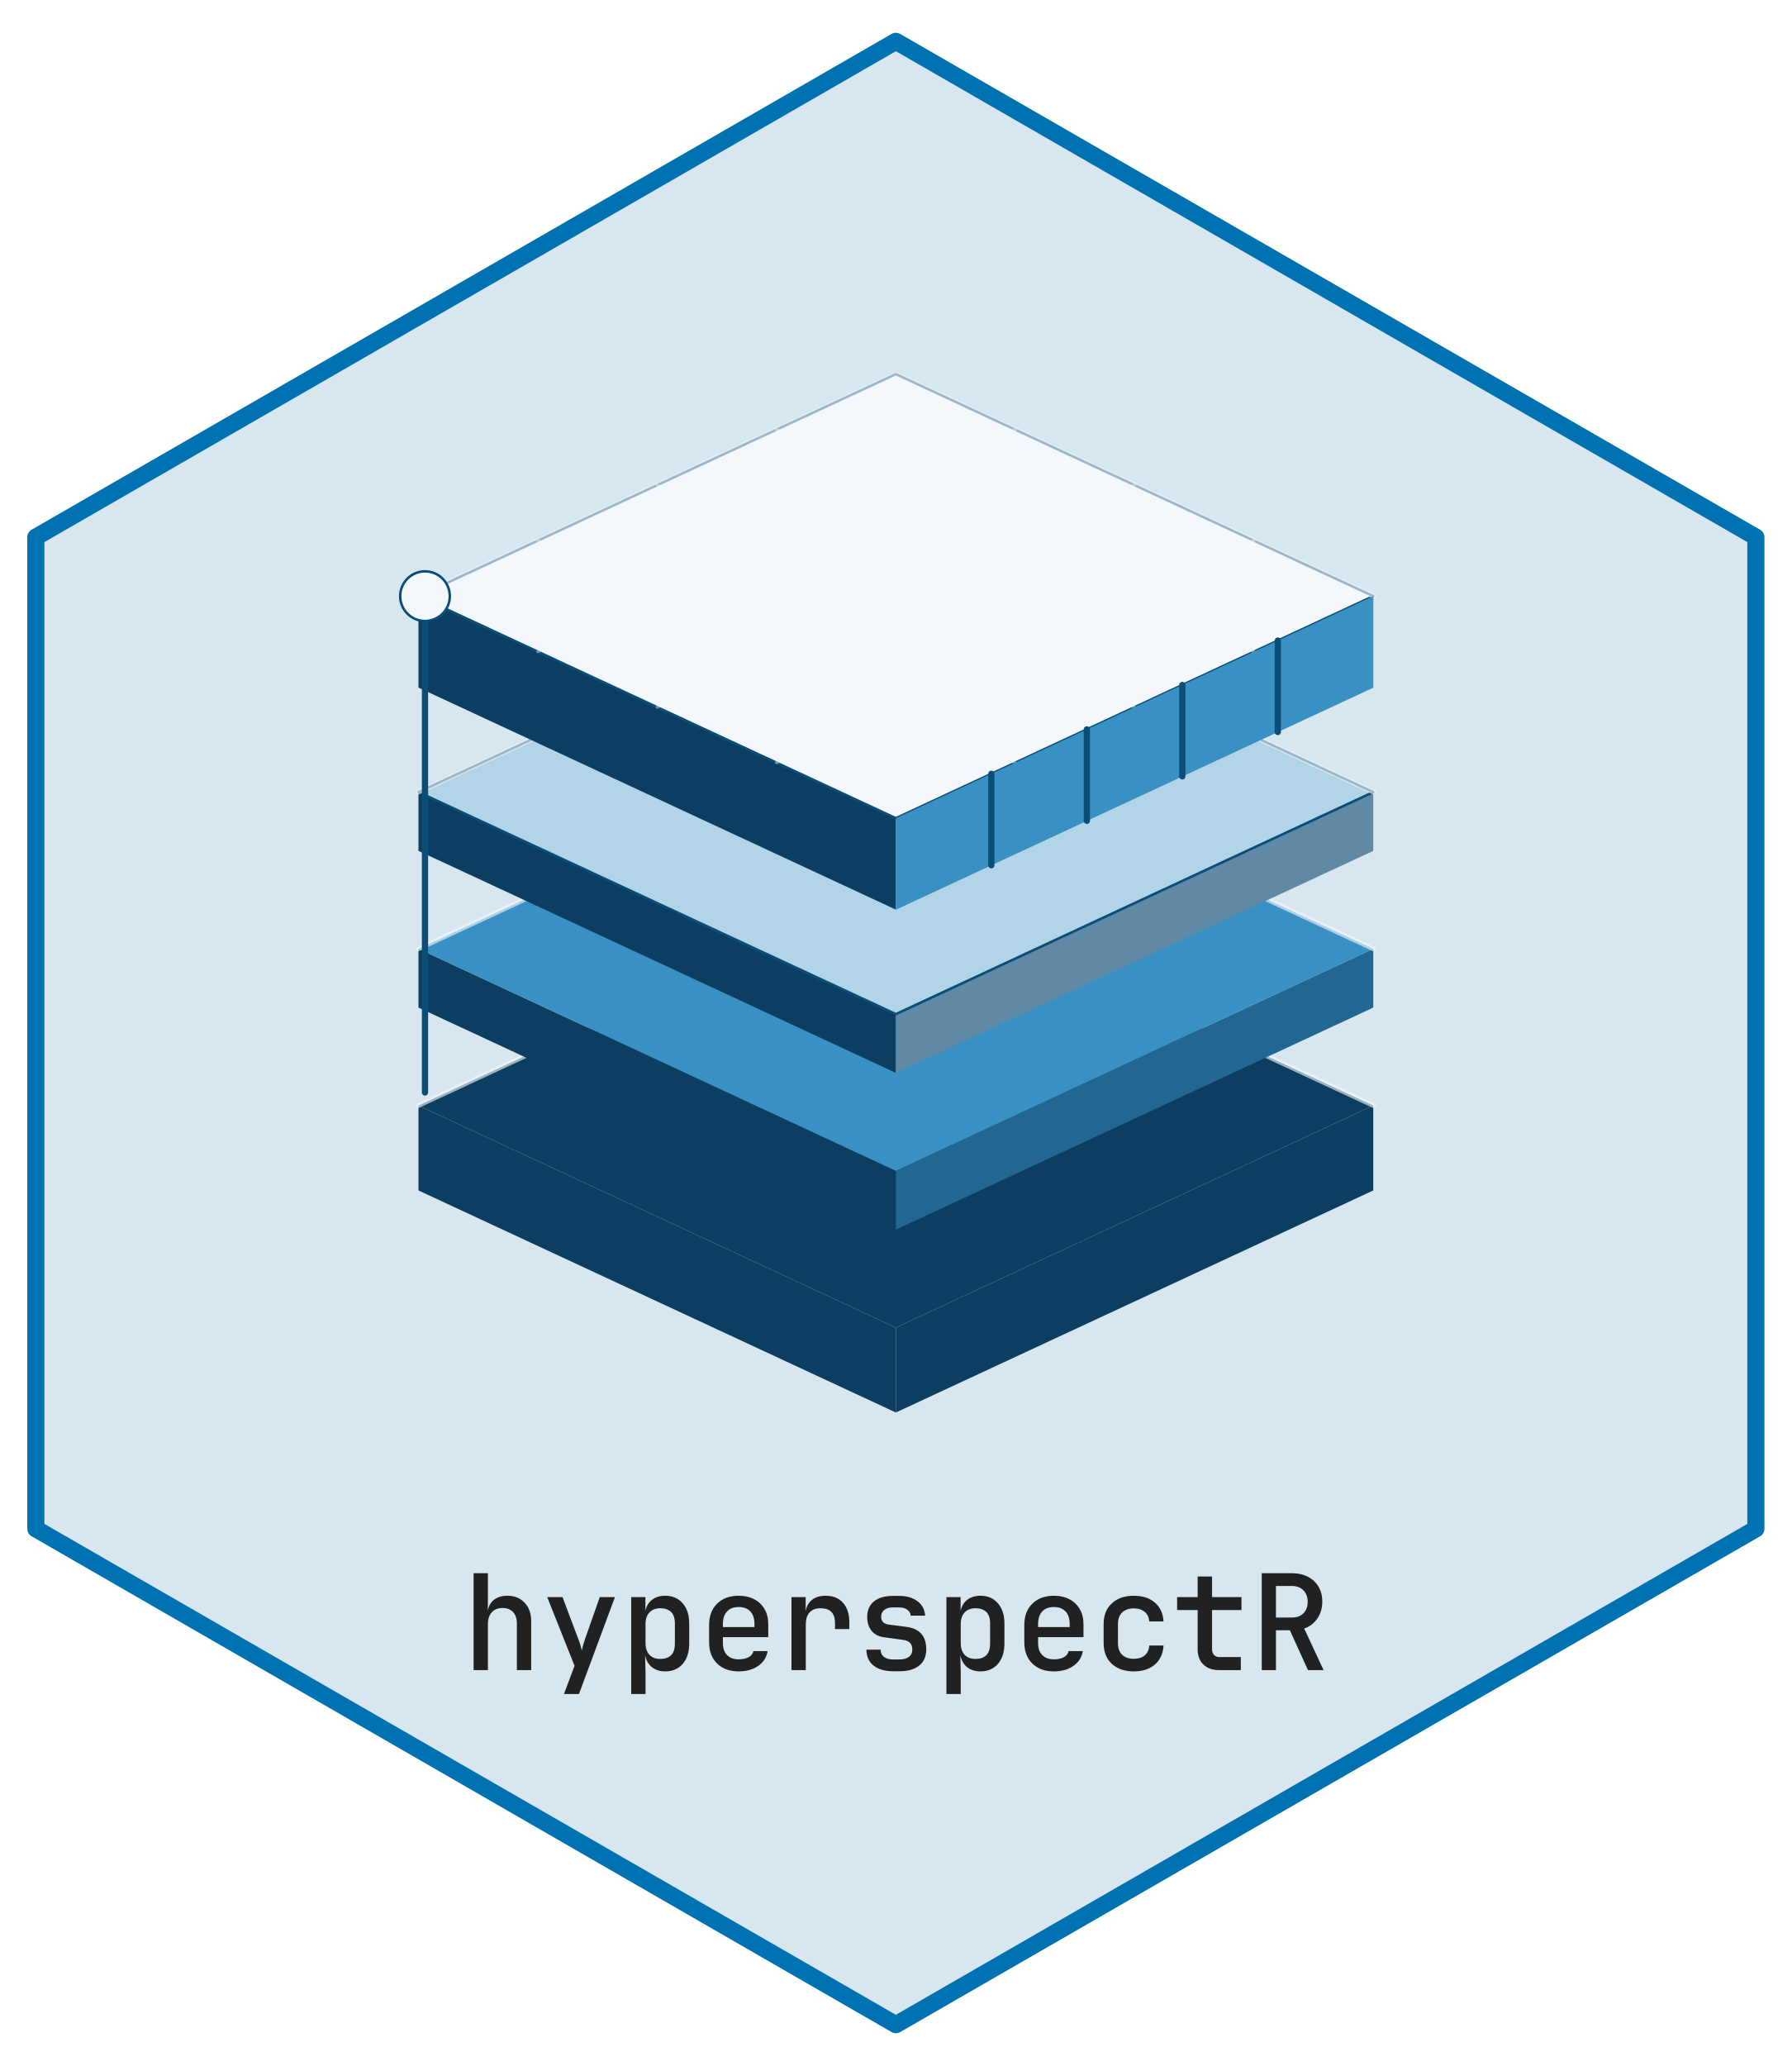
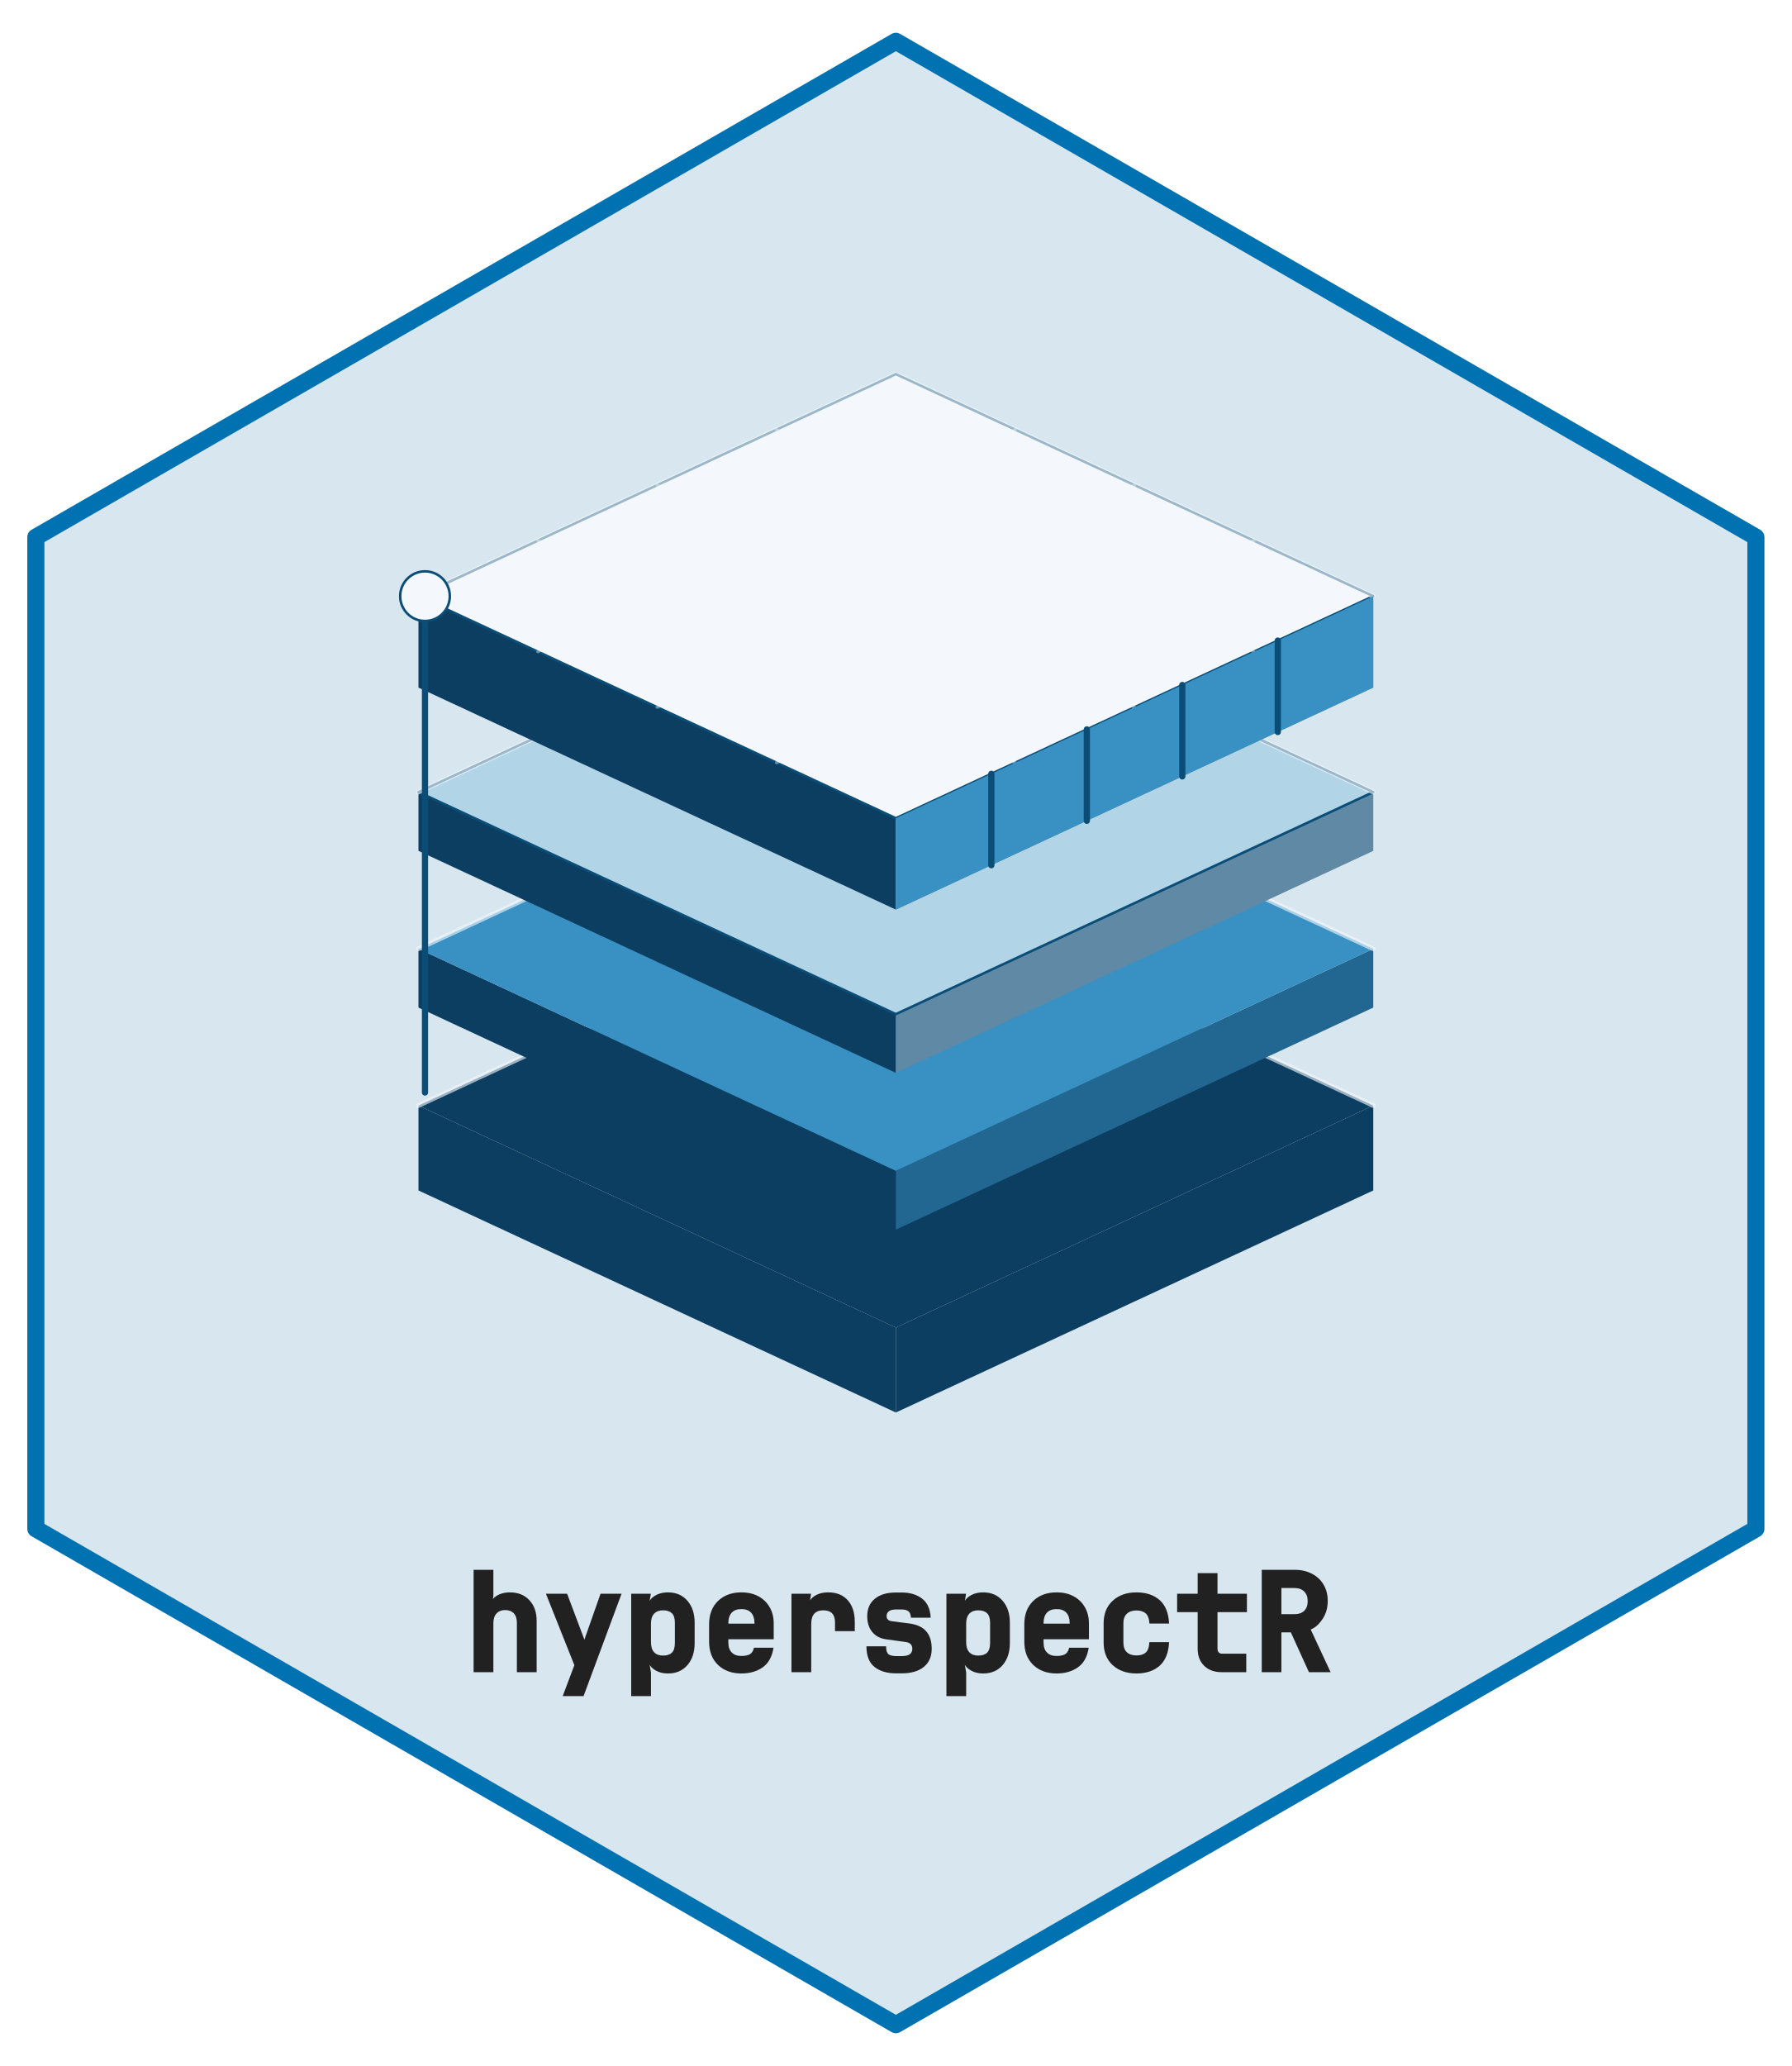
- <svg xmlns="http://www.w3.org/2000/svg" xmlns:xlink="http://www.w3.org/1999/xlink" width="432pt" height="498pt" viewBox="0 0 432 498">
+ <svg xmlns="http://www.w3.org/2000/svg" xmlns:xlink="http://www.w3.org/1999/xlink" width="432" height="498" viewBox="0 0 432 498">
  <defs>
    <g>
      <g id="glyph-0-0">
-         <path d="M 2.688 0 L 2.688 -23.359 L 6.141 -23.359 L 6.141 -17.594 L 6.109 -14.234 C 6.285 -15.391 6.781 -16.289 7.594 -16.938 C 8.414 -17.594 9.488 -17.922 10.812 -17.922 C 12.562 -17.922 13.957 -17.359 15 -16.234 C 16.051 -15.117 16.578 -13.613 16.578 -11.719 L 16.578 0 L 13.125 0 L 13.125 -11.234 C 13.125 -12.43 12.812 -13.352 12.188 -14 C 11.57 -14.645 10.727 -14.969 9.656 -14.969 C 8.57 -14.969 7.711 -14.625 7.078 -13.938 C 6.453 -13.258 6.141 -12.316 6.141 -11.109 L 6.141 0 Z M 2.688 0 " />
+         <path d="M 2.688 0 L 2.688 -24.672 L 7.453 -24.672 L 7.453 -18.25 L 6.766 -14.891 C 6.535 -16.285 6.891 -17.359 7.828 -18.109 C 8.773 -18.859 9.988 -19.234 11.469 -19.234 C 13.406 -19.234 14.957 -18.609 16.125 -17.359 C 17.301 -16.109 17.891 -14.445 17.891 -12.375 L 17.891 0 L 13.125 0 L 13.125 -11.891 C 13.125 -12.91 12.875 -13.676 12.375 -14.188 C 11.883 -14.707 11.195 -14.969 10.312 -14.969 C 9.414 -14.969 8.711 -14.691 8.203 -14.141 C 7.703 -13.598 7.453 -12.805 7.453 -11.766 L 7.453 0 Z M 2.688 0 " />
      </g>
      <g id="glyph-0-1">
-         <path d="M 5.469 5.766 L 8.031 -1.031 L 1.438 -17.594 L 5.125 -17.594 L 8.859 -7.688 C 9.055 -7.207 9.238 -6.691 9.406 -6.141 C 9.57 -5.586 9.691 -5.098 9.766 -4.672 C 9.848 -5.098 9.969 -5.586 10.125 -6.141 C 10.289 -6.691 10.457 -7.207 10.625 -7.688 L 14.109 -17.594 L 17.766 -17.594 L 9.094 5.766 Z M 5.469 5.766 " />
+         <path d="M 5.172 5.766 L 7.984 -1.688 L 1.125 -18.906 L 6.234 -18.906 L 10.125 -8.578 C 10.332 -8.086 10.52 -7.555 10.688 -6.984 C 10.863 -6.41 10.781 -6.082 10.438 -6 C 10.082 -6.082 9.988 -6.406 10.156 -6.969 C 10.32 -7.539 10.488 -8.07 10.656 -8.562 L 14.297 -18.906 L 19.359 -18.906 L 10.203 5.766 Z M 5.172 5.766 " />
      </g>
      <g id="glyph-0-2">
-         <path d="M 2.688 5.766 L 2.688 -17.594 L 6.109 -17.594 L 6.109 -14.266 C 6.348 -15.422 6.883 -16.316 7.719 -16.953 C 8.562 -17.598 9.625 -17.922 10.906 -17.922 C 12.656 -17.922 14.051 -17.316 15.094 -16.109 C 16.145 -14.898 16.672 -13.297 16.672 -11.297 L 16.672 -6.344 C 16.672 -4.312 16.145 -2.691 15.094 -1.484 C 14.051 -0.285 12.656 0.312 10.906 0.312 C 9.625 0.312 8.555 -0.02 7.703 -0.688 C 6.859 -1.363 6.316 -2.285 6.078 -3.453 L 6.047 -3.453 L 6.141 0.734 L 6.141 5.766 Z M 9.703 -2.688 C 10.805 -2.688 11.664 -2.977 12.281 -3.562 C 12.906 -4.156 13.219 -5.102 13.219 -6.406 L 13.219 -11.234 C 13.219 -12.516 12.906 -13.445 12.281 -14.031 C 11.664 -14.613 10.805 -14.906 9.703 -14.906 C 8.586 -14.906 7.711 -14.566 7.078 -13.891 C 6.453 -13.223 6.141 -12.285 6.141 -11.078 L 6.141 -6.562 C 6.141 -5.32 6.453 -4.363 7.078 -3.688 C 7.711 -3.02 8.586 -2.688 9.703 -2.688 Z M 9.703 -2.688 " />
+         <path d="M 2.688 5.766 L 2.688 -18.906 L 7.422 -18.906 L 6.766 -14.922 C 6.609 -16.328 7.008 -17.395 7.969 -18.125 C 8.938 -18.863 10.133 -19.234 11.562 -19.234 C 13.508 -19.234 15.066 -18.562 16.234 -17.219 C 17.398 -15.875 17.984 -14.117 17.984 -11.953 L 17.984 -7 C 17.984 -4.801 17.398 -3.031 16.234 -1.688 C 15.066 -0.352 13.508 0.312 11.562 0.312 C 10.125 0.312 8.922 -0.07 7.953 -0.844 C 6.984 -1.613 6.566 -2.691 6.703 -4.078 L 6.734 -4.078 L 7.453 0.078 L 7.453 5.766 Z M 10.359 -4 C 11.285 -4 11.992 -4.227 12.484 -4.688 C 12.973 -5.156 13.219 -5.945 13.219 -7.062 L 13.219 -11.891 C 13.219 -12.984 12.973 -13.758 12.484 -14.219 C 11.992 -14.676 11.285 -14.906 10.359 -14.906 C 9.43 -14.906 8.711 -14.633 8.203 -14.094 C 7.703 -13.551 7.453 -12.766 7.453 -11.734 L 7.453 -7.219 C 7.453 -6.156 7.703 -5.352 8.203 -4.812 C 8.711 -4.27 9.43 -4 10.359 -4 Z M 10.359 -4 " />
      </g>
      <g id="glyph-0-3">
-         <path d="M 9.594 0.312 C 7.445 0.312 5.723 -0.312 4.422 -1.562 C 3.117 -2.82 2.469 -4.539 2.469 -6.719 L 2.469 -10.875 C 2.469 -13.051 3.117 -14.77 4.422 -16.031 C 5.723 -17.289 7.445 -17.922 9.594 -17.922 C 11.051 -17.922 12.312 -17.633 13.375 -17.062 C 14.438 -16.5 15.258 -15.707 15.844 -14.688 C 16.438 -13.664 16.734 -12.473 16.734 -11.109 L 16.734 -7.938 L 5.797 -7.938 L 5.797 -6.5 C 5.797 -5.258 6.133 -4.297 6.812 -3.609 C 7.5 -2.93 8.426 -2.594 9.594 -2.594 C 10.562 -2.594 11.363 -2.766 12 -3.109 C 12.633 -3.461 13.02 -3.953 13.156 -4.578 L 16.578 -4.578 C 16.336 -3.086 15.582 -1.898 14.312 -1.016 C 13.051 -0.129 11.477 0.312 9.594 0.312 Z M 5.797 -11.109 L 5.797 -10.375 L 13.406 -10.375 L 13.406 -11.141 C 13.406 -12.441 13.07 -13.441 12.406 -14.141 C 11.75 -14.848 10.812 -15.203 9.594 -15.203 C 8.383 -15.203 7.445 -14.844 6.781 -14.125 C 6.125 -13.414 5.797 -12.41 5.797 -11.109 Z M 5.797 -11.109 " />
+         <path d="M 10.25 0.312 C 7.926 0.312 6.047 -0.375 4.609 -1.75 C 3.18 -3.133 2.469 -5.008 2.469 -7.375 L 2.469 -11.531 C 2.469 -13.895 3.18 -15.77 4.609 -17.156 C 6.047 -18.539 7.926 -19.234 10.25 -19.234 C 11.82 -19.234 13.188 -18.922 14.344 -18.297 C 15.508 -17.672 16.414 -16.797 17.062 -15.672 C 17.719 -14.547 18.047 -13.242 18.047 -11.766 L 18.047 -7.938 L 7.109 -7.938 L 7.109 -7.156 C 7.109 -6.094 7.383 -5.285 7.938 -4.734 C 8.488 -4.18 9.258 -3.906 10.25 -3.906 C 11.102 -3.906 11.781 -4.039 12.281 -4.312 C 12.781 -4.594 13.113 -5.117 13.281 -5.891 L 18 -5.891 C 17.656 -3.711 16.781 -2.133 15.375 -1.156 C 13.977 -0.176 12.27 0.312 10.25 0.312 Z M 7.109 -11.766 L 7.109 -11.688 L 13.406 -11.688 L 13.406 -11.797 C 13.406 -12.922 13.133 -13.77 12.594 -14.344 C 12.062 -14.914 11.281 -15.203 10.25 -15.203 C 9.227 -15.203 8.445 -14.91 7.906 -14.328 C 7.375 -13.754 7.109 -12.898 7.109 -11.766 Z M 7.109 -11.766 " />
      </g>
      <g id="glyph-0-4">
-         <path d="M 3.328 0 L 3.328 -17.594 L 6.75 -17.594 L 6.75 -14.141 C 6.926 -15.316 7.426 -16.238 8.25 -16.906 C 9.082 -17.582 10.18 -17.922 11.547 -17.922 C 13.359 -17.922 14.766 -17.352 15.766 -16.219 C 16.773 -15.094 17.281 -13.504 17.281 -11.453 L 17.281 -9.891 L 13.828 -9.891 L 13.828 -11.359 C 13.828 -13.723 12.664 -14.906 10.344 -14.906 C 9.188 -14.906 8.301 -14.566 7.688 -13.891 C 7.082 -13.223 6.781 -12.25 6.781 -10.969 L 6.781 0 Z M 3.328 0 " />
+         <path d="M 3.328 0 L 3.328 -18.906 L 8.062 -18.906 L 7.406 -14.797 C 7.176 -16.203 7.535 -17.289 8.484 -18.062 C 9.441 -18.844 10.68 -19.234 12.203 -19.234 C 14.211 -19.234 15.781 -18.598 16.906 -17.328 C 18.031 -16.066 18.594 -14.328 18.594 -12.109 L 18.594 -9.891 L 13.828 -9.891 L 13.828 -12.016 C 13.828 -13.941 12.883 -14.906 11 -14.906 C 10.039 -14.906 9.316 -14.633 8.828 -14.094 C 8.336 -13.562 8.094 -12.738 8.094 -11.625 L 8.094 0 Z M 3.328 0 " />
      </g>
      <g id="glyph-0-5">
-         <path d="M 8.891 0.281 C 6.867 0.281 5.281 -0.176 4.125 -1.094 C 2.977 -2.008 2.406 -3.285 2.406 -4.922 L 5.828 -4.922 C 5.828 -4.18 6.094 -3.602 6.625 -3.188 C 7.156 -2.77 7.91 -2.562 8.891 -2.562 L 10.297 -2.562 C 11.305 -2.562 12.086 -2.77 12.641 -3.188 C 13.191 -3.602 13.469 -4.191 13.469 -4.953 C 13.469 -6.297 12.754 -7.066 11.328 -7.266 L 6.688 -7.906 C 5.383 -8.07 4.375 -8.586 3.656 -9.453 C 2.945 -10.316 2.594 -11.441 2.594 -12.828 C 2.594 -14.43 3.133 -15.676 4.219 -16.562 C 5.312 -17.445 6.848 -17.891 8.828 -17.891 L 10.266 -17.891 C 12.109 -17.891 13.598 -17.453 14.734 -16.578 C 15.879 -15.703 16.484 -14.551 16.547 -13.125 L 13.094 -13.125 C 13.051 -13.695 12.773 -14.172 12.266 -14.547 C 11.766 -14.922 11.098 -15.109 10.266 -15.109 L 8.828 -15.109 C 7.91 -15.109 7.203 -14.906 6.703 -14.5 C 6.203 -14.094 5.953 -13.547 5.953 -12.859 C 5.953 -11.773 6.562 -11.145 7.781 -10.969 L 12.125 -10.406 C 15.258 -9.977 16.828 -8.172 16.828 -4.984 C 16.828 -3.305 16.258 -2.008 15.125 -1.094 C 14 -0.176 12.391 0.281 10.297 0.281 Z M 8.891 0.281 " />
+         <path d="M 9.547 0.281 C 7.367 0.281 5.633 -0.234 4.344 -1.266 C 3.051 -2.297 2.406 -3.953 2.406 -6.234 L 7.141 -6.234 C 7.141 -5.266 7.332 -4.629 7.719 -4.328 C 8.113 -4.023 8.723 -3.875 9.547 -3.875 L 10.953 -3.875 C 11.816 -3.875 12.453 -4.023 12.859 -4.328 C 13.266 -4.641 13.469 -5.066 13.469 -5.609 C 13.469 -6.566 12.941 -7.117 11.891 -7.266 L 7.25 -7.906 C 5.781 -8.094 4.633 -8.68 3.812 -9.672 C 3 -10.672 2.594 -11.941 2.594 -13.484 C 2.594 -15.297 3.207 -16.703 4.438 -17.703 C 5.664 -18.703 7.348 -19.203 9.484 -19.203 L 10.922 -19.203 C 12.91 -19.203 14.547 -18.707 15.828 -17.719 C 17.109 -16.738 17.797 -15.207 17.891 -13.125 L 13.141 -13.125 C 13.086 -13.906 12.875 -14.43 12.5 -14.703 C 12.133 -14.973 11.609 -15.109 10.922 -15.109 L 9.484 -15.109 C 8.723 -15.109 8.16 -14.961 7.797 -14.672 C 7.441 -14.379 7.266 -13.992 7.266 -13.516 C 7.266 -12.805 7.688 -12.395 8.531 -12.281 L 12.875 -11.719 C 16.383 -11.238 18.141 -9.211 18.141 -5.641 C 18.141 -3.754 17.504 -2.297 16.234 -1.266 C 14.961 -0.234 13.203 0.281 10.953 0.281 Z M 9.547 0.281 " />
      </g>
      <g id="glyph-0-6">
-         <path d="M 9.859 0.312 C 7.66 0.312 5.898 -0.289 4.578 -1.5 C 3.254 -2.719 2.594 -4.383 2.594 -6.5 L 2.594 -11.109 C 2.594 -13.211 3.254 -14.875 4.578 -16.094 C 5.898 -17.312 7.66 -17.922 9.859 -17.922 C 11.992 -17.922 13.695 -17.363 14.969 -16.25 C 16.25 -15.145 16.938 -13.633 17.031 -11.719 L 13.594 -11.719 C 13.531 -12.719 13.16 -13.492 12.484 -14.047 C 11.816 -14.598 10.941 -14.875 9.859 -14.875 C 8.68 -14.875 7.75 -14.547 7.062 -13.891 C 6.383 -13.242 6.047 -12.328 6.047 -11.141 L 6.047 -6.5 C 6.047 -5.281 6.383 -4.344 7.062 -3.688 C 7.75 -3.039 8.68 -2.719 9.859 -2.719 C 10.961 -2.719 11.844 -2.992 12.5 -3.547 C 13.164 -4.109 13.531 -4.898 13.594 -5.922 L 17.031 -5.922 C 16.938 -4.004 16.25 -2.484 14.969 -1.359 C 13.695 -0.242 11.992 0.312 9.859 0.312 Z M 9.859 0.312 " />
+         <path d="M 10.516 0.312 C 8.148 0.312 6.238 -0.352 4.781 -1.688 C 3.32 -3.031 2.594 -4.852 2.594 -7.156 L 2.594 -11.766 C 2.594 -14.055 3.32 -15.875 4.781 -17.219 C 6.238 -18.562 8.148 -19.234 10.516 -19.234 C 12.816 -19.234 14.672 -18.617 16.078 -17.391 C 17.484 -16.172 18.25 -14.281 18.375 -11.719 L 13.641 -11.719 C 13.555 -12.938 13.242 -13.766 12.703 -14.203 C 12.172 -14.648 11.441 -14.875 10.516 -14.875 C 9.516 -14.875 8.738 -14.609 8.188 -14.078 C 7.633 -13.555 7.359 -12.797 7.359 -11.797 L 7.359 -7.156 C 7.359 -6.125 7.633 -5.344 8.188 -4.812 C 8.738 -4.289 9.516 -4.031 10.516 -4.031 C 11.461 -4.031 12.195 -4.254 12.719 -4.703 C 13.25 -5.148 13.551 -5.992 13.625 -7.234 L 18.375 -7.234 C 18.25 -4.672 17.484 -2.77 16.078 -1.531 C 14.672 -0.301 12.816 0.312 10.516 0.312 Z M 10.516 0.312 " />
      </g>
      <g id="glyph-0-7">
-         <path d="M 11.359 0 C 9.805 0 8.566 -0.445 7.641 -1.344 C 6.723 -2.238 6.266 -3.453 6.266 -4.984 L 6.266 -14.469 L 1.312 -14.469 L 1.312 -17.594 L 6.266 -17.594 L 6.266 -22.562 L 9.734 -22.562 L 9.734 -17.594 L 16.828 -17.594 L 16.828 -14.469 L 9.734 -14.469 L 9.734 -5.031 C 9.734 -4.469 9.891 -4.008 10.203 -3.656 C 10.523 -3.312 10.961 -3.141 11.516 -3.141 L 16.672 -3.141 L 16.672 0 Z M 11.359 0 " />
+         <path d="M 12.016 0 C 10.285 0 8.895 -0.508 7.844 -1.531 C 6.789 -2.551 6.266 -3.922 6.266 -5.641 L 6.266 -14.469 L 1.312 -14.469 L 1.312 -18.906 L 6.266 -18.906 L 6.266 -23.875 L 11.047 -23.875 L 11.047 -18.906 L 18.141 -18.906 L 18.141 -14.469 L 11.047 -14.469 L 11.047 -5.688 C 11.047 -5.289 11.145 -4.984 11.344 -4.766 C 11.539 -4.555 11.816 -4.453 12.172 -4.453 L 17.984 -4.453 L 17.984 0 Z M 12.016 0 " />
      </g>
      <g id="glyph-0-8">
-         <path d="M 2.719 0 L 2.719 -23.359 L 10.016 -23.359 C 11.461 -23.359 12.734 -23.07 13.828 -22.5 C 14.93 -21.938 15.785 -21.145 16.391 -20.125 C 17.004 -19.102 17.312 -17.898 17.312 -16.516 C 17.312 -14.953 16.914 -13.594 16.125 -12.438 C 15.332 -11.289 14.273 -10.484 12.953 -10.016 L 17.625 0 L 13.859 0 L 9.5 -9.594 L 6.141 -9.594 L 6.141 0 Z M 6.141 -12.672 L 10.016 -12.672 C 11.172 -12.672 12.086 -13.008 12.766 -13.688 C 13.453 -14.375 13.797 -15.297 13.797 -16.453 C 13.797 -17.617 13.445 -18.547 12.75 -19.234 C 12.062 -19.93 11.148 -20.281 10.016 -20.281 L 6.141 -20.281 Z M 6.141 -12.672 " />
+         <path d="M 2.719 0 L 2.719 -24.672 L 10.672 -24.672 C 12.223 -24.672 13.598 -24.359 14.797 -23.734 C 16.004 -23.117 16.941 -22.25 17.609 -21.125 C 18.285 -20 18.625 -18.68 18.625 -17.172 C 18.625 -15.473 18.188 -13.988 17.312 -12.719 C 16.445 -11.457 15.516 -10.648 14.516 -10.297 L 19.312 0 L 14.094 0 L 9.734 -9.594 L 7.453 -9.594 L 7.453 0 Z M 7.453 -13.984 L 10.672 -13.984 C 11.648 -13.984 12.414 -14.258 12.969 -14.812 C 13.52 -15.363 13.797 -16.129 13.797 -17.109 C 13.797 -18.098 13.516 -18.875 12.953 -19.438 C 12.391 -20 11.629 -20.281 10.672 -20.281 L 7.453 -20.281 Z M 7.453 -13.984 " />
      </g>
    </g>
  </defs>
  <path fill-rule="nonzero" fill="rgb(84.314%, 90.196%, 93.725%)" fill-opacity="1" stroke-width="4.125" stroke-linecap="round" stroke-linejoin="round" stroke="rgb(0%, 44.706%, 69.804%)" stroke-opacity="1" stroke-miterlimit="10" d="M 216 9.961 L 423.359 129.48 L 423.359 368.52 L 216 488.039 L 8.641 368.52 L 8.641 129.48 Z M 216 9.961 " />
  <path fill-rule="nonzero" fill="rgb(4.706%, 24.314%, 38.431%)" fill-opacity="1" d="M 100.895 266.488 L 216 320.012 L 216 340.477 L 100.895 286.953 Z M 100.895 266.488 " />
  <path fill-rule="nonzero" fill="rgb(4.706%, 24.314%, 38.431%)" fill-opacity="1" d="M 216 320.012 L 331.105 266.488 L 331.105 286.953 L 216 340.477 Z M 216 320.012 " />
  <path fill-rule="nonzero" fill="rgb(4.706%, 24.314%, 38.431%)" fill-opacity="1" d="M 100.895 266.488 L 216 212.965 L 331.105 266.488 L 216 320.012 Z M 100.895 266.488 " />
  <path fill="none" stroke-width="1.125" stroke-linecap="round" stroke-linejoin="round" stroke="rgb(95.686%, 97.255%, 98.824%)" stroke-opacity="0.62" stroke-miterlimit="10" d="M 100.895 266.488 L 216 212.965 L 331.105 266.488 " />
  <path fill-rule="nonzero" fill="rgb(4.706%, 24.314%, 38.431%)" fill-opacity="1" d="M 100.895 228.707 L 216 282.23 L 216 296.398 L 100.895 242.875 Z M 100.895 228.707 " />
  <path fill-rule="nonzero" fill="rgb(13.333%, 40.392%, 57.255%)" fill-opacity="1" d="M 216 282.23 L 331.105 228.707 L 331.105 242.875 L 216 296.398 Z M 216 282.23 " />
  <path fill-rule="nonzero" fill="rgb(21.961%, 56.863%, 76.078%)" fill-opacity="1" d="M 100.895 228.707 L 216 175.188 L 331.105 228.707 L 216 282.23 Z M 100.895 228.707 " />
  <path fill="none" stroke-width="1.125" stroke-linecap="round" stroke-linejoin="round" stroke="rgb(95.686%, 97.255%, 98.824%)" stroke-opacity="0.62" stroke-miterlimit="10" d="M 100.895 228.707 L 216 175.188 L 331.105 228.707 " />
  <path fill-rule="nonzero" fill="rgb(4.706%, 24.314%, 38.431%)" fill-opacity="1" d="M 100.895 190.93 L 216 244.449 L 216 258.617 L 100.895 205.098 Z M 100.895 190.93 " />
  <path fill-rule="nonzero" fill="rgb(37.255%, 53.725%, 64.314%)" fill-opacity="1" d="M 216 244.449 L 331.105 190.93 L 331.105 205.098 L 216 258.617 Z M 216 244.449 " />
  <path fill-rule="nonzero" fill="rgb(69.804%, 83.137%, 90.588%)" fill-opacity="1" stroke-width="0.6" stroke-linecap="round" stroke-linejoin="round" stroke="rgb(3.922%, 30.196%, 46.275%)" stroke-opacity="1" stroke-miterlimit="10" d="M 100.895 190.93 L 216 137.406 L 331.105 190.93 L 216 244.449 Z M 100.895 190.93 " />
  <path fill="none" stroke-width="1.125" stroke-linecap="round" stroke-linejoin="round" stroke="rgb(95.686%, 97.255%, 98.824%)" stroke-opacity="0.62" stroke-miterlimit="10" d="M 100.895 190.93 L 216 137.406 L 331.105 190.93 " />
  <path fill-rule="nonzero" fill="rgb(4.706%, 24.314%, 38.431%)" fill-opacity="1" d="M 100.895 143.703 L 216 197.227 L 216 219.262 L 100.895 165.742 Z M 100.895 143.703 " />
  <path fill-rule="nonzero" fill="rgb(50.196%, 60.784%, 68.627%)" fill-opacity="1" d="M 216 197.227 L 331.105 143.703 L 331.105 165.742 L 216 219.262 Z M 216 197.227 " />
  <path fill-rule="nonzero" fill="rgb(95.686%, 97.255%, 98.824%)" fill-opacity="1" stroke-width="0.6" stroke-linecap="round" stroke-linejoin="round" stroke="rgb(3.922%, 30.196%, 46.275%)" stroke-opacity="1" stroke-miterlimit="10" d="M 100.895 143.703 L 216 90.18 L 331.105 143.703 L 216 197.227 Z M 100.895 143.703 " />
  <path fill="none" stroke-width="0.75" stroke-linecap="round" stroke-linejoin="round" stroke="rgb(95.686%, 97.255%, 98.824%)" stroke-opacity="0.4" stroke-miterlimit="10" d="M 129.672 130.324 L 244.777 183.844 " />
  <path fill="none" stroke-width="0.75" stroke-linecap="round" stroke-linejoin="round" stroke="rgb(95.686%, 97.255%, 98.824%)" stroke-opacity="0.4" stroke-miterlimit="10" d="M 187.223 183.844 L 302.328 130.324 " />
  <path fill="none" stroke-width="0.75" stroke-linecap="round" stroke-linejoin="round" stroke="rgb(95.686%, 97.255%, 98.824%)" stroke-opacity="0.4" stroke-miterlimit="10" d="M 158.445 116.941 L 273.555 170.465 " />
  <path fill="none" stroke-width="0.75" stroke-linecap="round" stroke-linejoin="round" stroke="rgb(95.686%, 97.255%, 98.824%)" stroke-opacity="0.4" stroke-miterlimit="10" d="M 158.445 170.465 L 273.555 116.941 " />
  <path fill="none" stroke-width="0.75" stroke-linecap="round" stroke-linejoin="round" stroke="rgb(95.686%, 97.255%, 98.824%)" stroke-opacity="0.4" stroke-miterlimit="10" d="M 187.223 103.562 L 302.328 157.082 " />
  <path fill="none" stroke-width="0.75" stroke-linecap="round" stroke-linejoin="round" stroke="rgb(95.686%, 97.255%, 98.824%)" stroke-opacity="0.4" stroke-miterlimit="10" d="M 129.672 157.082 L 244.777 103.562 " />
  <path fill="none" stroke-width="1.125" stroke-linecap="round" stroke-linejoin="round" stroke="rgb(95.686%, 97.255%, 98.824%)" stroke-opacity="0.62" stroke-miterlimit="10" d="M 100.895 143.703 L 216 90.18 L 331.105 143.703 " />
  <path fill-rule="nonzero" fill="rgb(21.961%, 56.863%, 76.078%)" fill-opacity="1" d="M 216 197.227 L 331.105 143.703 L 331.105 165.742 L 216 219.262 Z M 216 197.227 " />
  <path fill="none" stroke-width="1.5" stroke-linecap="round" stroke-linejoin="round" stroke="rgb(3.922%, 30.196%, 46.275%)" stroke-opacity="1" stroke-miterlimit="10" d="M 239.02 186.52 L 239.02 208.559 " />
  <path fill="none" stroke-width="1.5" stroke-linecap="round" stroke-linejoin="round" stroke="rgb(3.922%, 30.196%, 46.275%)" stroke-opacity="1" stroke-miterlimit="10" d="M 262.043 175.816 L 262.043 197.855 " />
  <path fill="none" stroke-width="1.5" stroke-linecap="round" stroke-linejoin="round" stroke="rgb(3.922%, 30.196%, 46.275%)" stroke-opacity="1" stroke-miterlimit="10" d="M 285.062 165.113 L 285.062 187.148 " />
  <path fill="none" stroke-width="1.5" stroke-linecap="round" stroke-linejoin="round" stroke="rgb(3.922%, 30.196%, 46.275%)" stroke-opacity="1" stroke-miterlimit="10" d="M 308.086 154.406 L 308.086 176.445 " />
  <path fill="none" stroke-width="1.5" stroke-linecap="round" stroke-linejoin="round" stroke="rgb(3.922%, 30.196%, 46.275%)" stroke-opacity="1" stroke-miterlimit="10" d="M 102.469 263.34 L 102.469 143.703 " />
  <path fill-rule="nonzero" fill="rgb(95.686%, 97.255%, 98.824%)" fill-opacity="1" stroke-width="0.6" stroke-linecap="round" stroke-linejoin="round" stroke="rgb(3.922%, 30.196%, 46.275%)" stroke-opacity="1" stroke-miterlimit="10" d="M 108.453 143.703 C 108.453 147.008 105.773 149.684 102.469 149.684 C 99.168 149.684 96.488 147.008 96.488 143.703 C 96.488 140.398 99.168 137.723 102.469 137.723 C 105.773 137.723 108.453 140.398 108.453 143.703 " />
  <g fill="rgb(12.941%, 12.941%, 12.941%)" fill-opacity="1">
-     <use xlink:href="#glyph-0-0" x="111.5" y="402.569" />
-     <use xlink:href="#glyph-0-1" x="130.5" y="402.569" />
-     <use xlink:href="#glyph-0-2" x="149.5" y="402.569" />
-     <use xlink:href="#glyph-0-3" x="168.5" y="402.569" />
-     <use xlink:href="#glyph-0-4" x="187.5" y="402.569" />
-     <use xlink:href="#glyph-0-5" x="206.5" y="402.569" />
-     <use xlink:href="#glyph-0-2" x="225.5" y="402.569" />
-     <use xlink:href="#glyph-0-3" x="244.5" y="402.569" />
-     <use xlink:href="#glyph-0-6" x="263.5" y="402.569" />
-     <use xlink:href="#glyph-0-7" x="282.5" y="402.569" />
-     <use xlink:href="#glyph-0-8" x="301.5" y="402.569" />
+     <use xlink:href="#glyph-0-0" x="111.5" y="403.069" />
+     <use xlink:href="#glyph-0-1" x="130.5" y="403.069" />
+     <use xlink:href="#glyph-0-2" x="149.5" y="403.069" />
+     <use xlink:href="#glyph-0-3" x="168.5" y="403.069" />
+     <use xlink:href="#glyph-0-4" x="187.5" y="403.069" />
+     <use xlink:href="#glyph-0-5" x="206.5" y="403.069" />
+     <use xlink:href="#glyph-0-2" x="225.5" y="403.069" />
+     <use xlink:href="#glyph-0-3" x="244.5" y="403.069" />
+     <use xlink:href="#glyph-0-6" x="263.5" y="403.069" />
+     <use xlink:href="#glyph-0-7" x="282.5" y="403.069" />
+     <use xlink:href="#glyph-0-8" x="301.5" y="403.069" />
  </g>
</svg>
